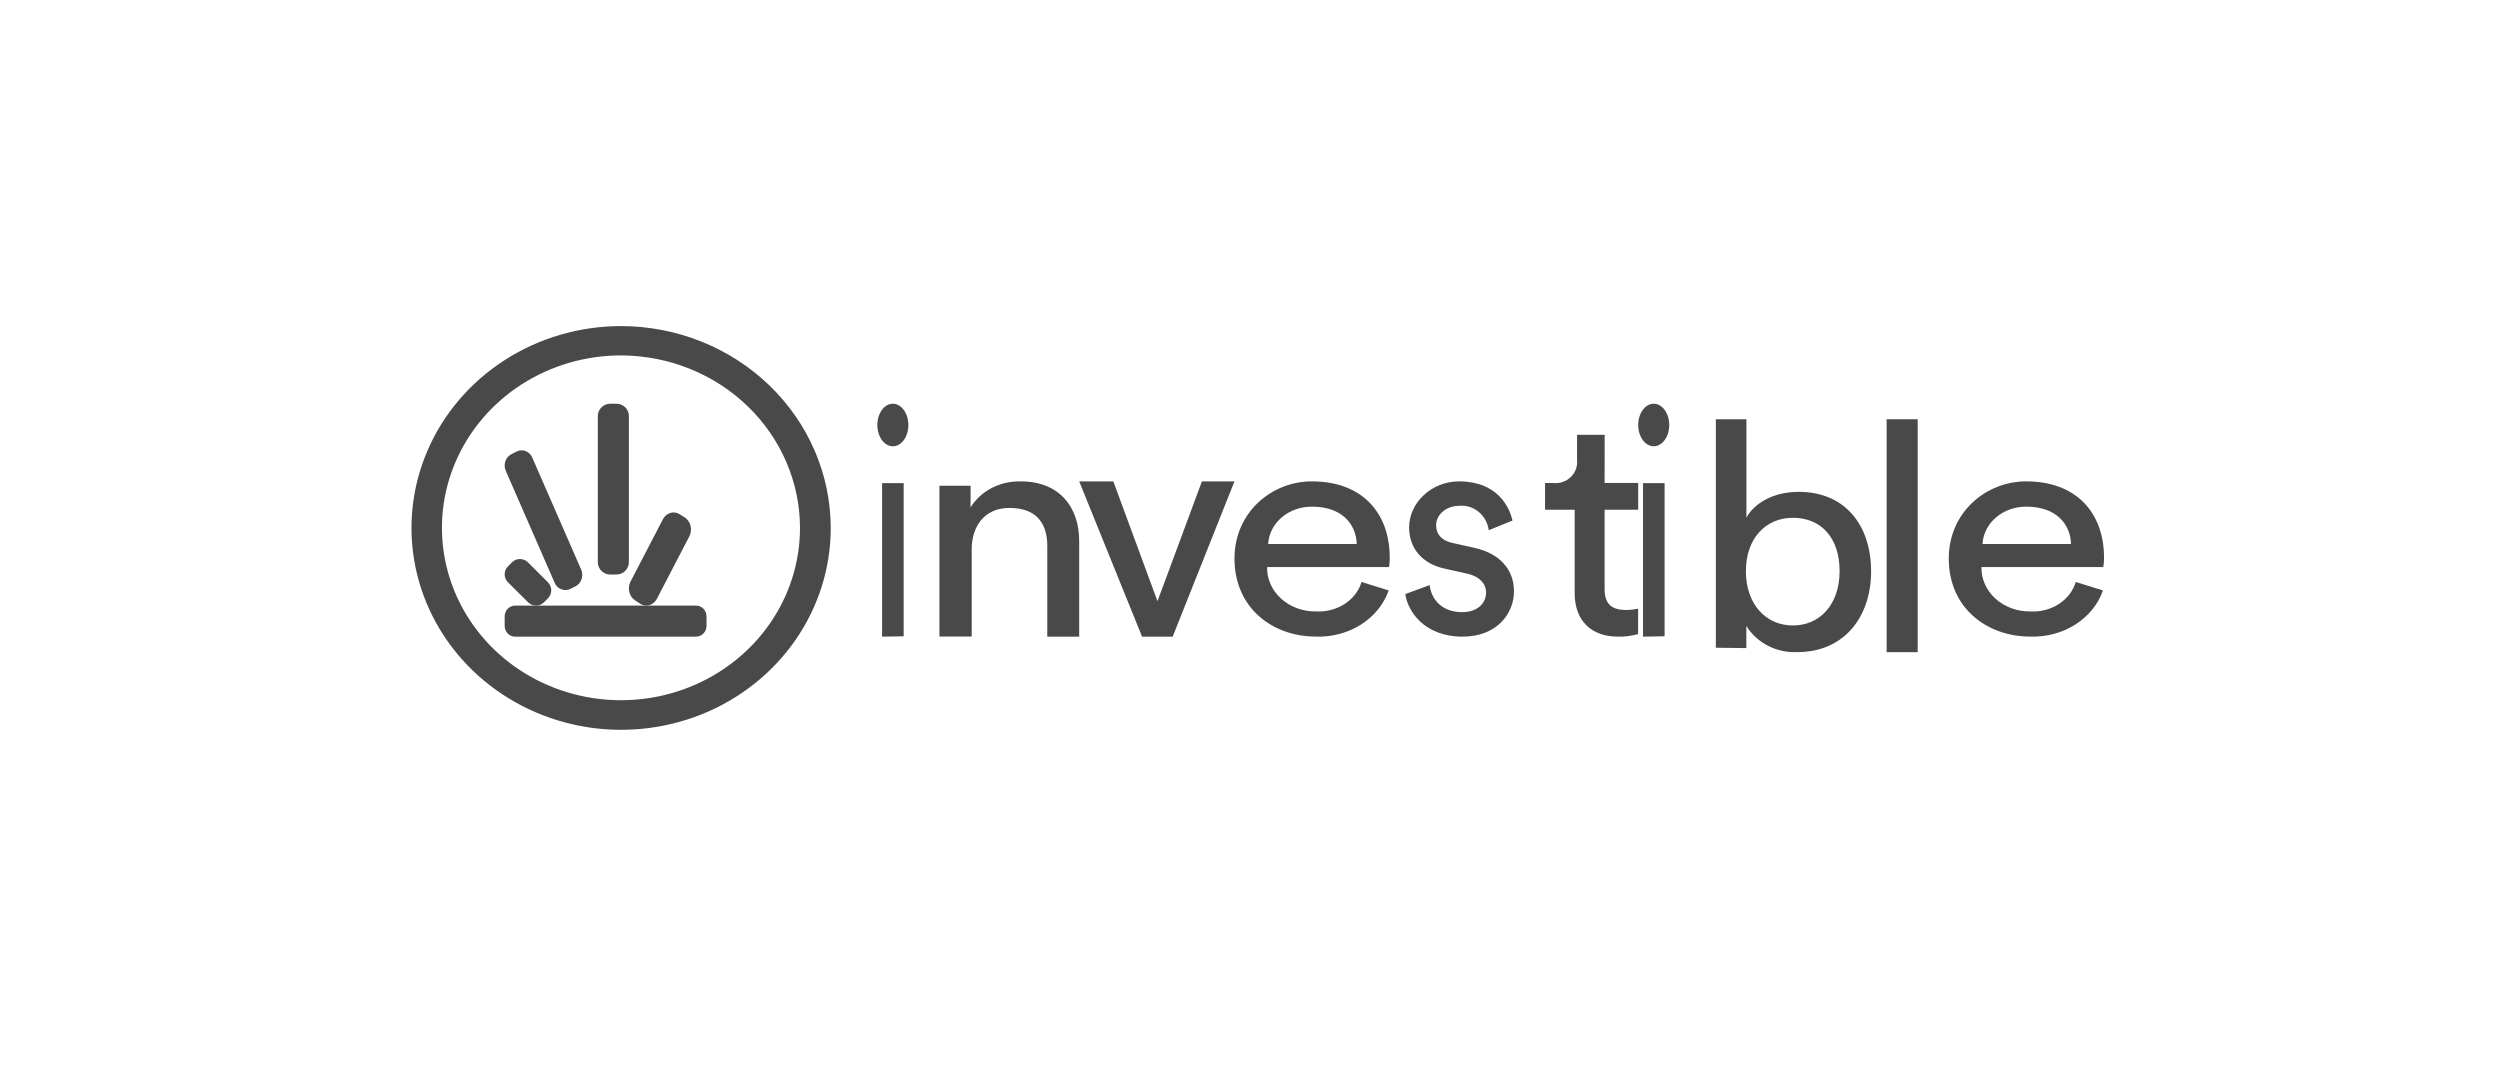
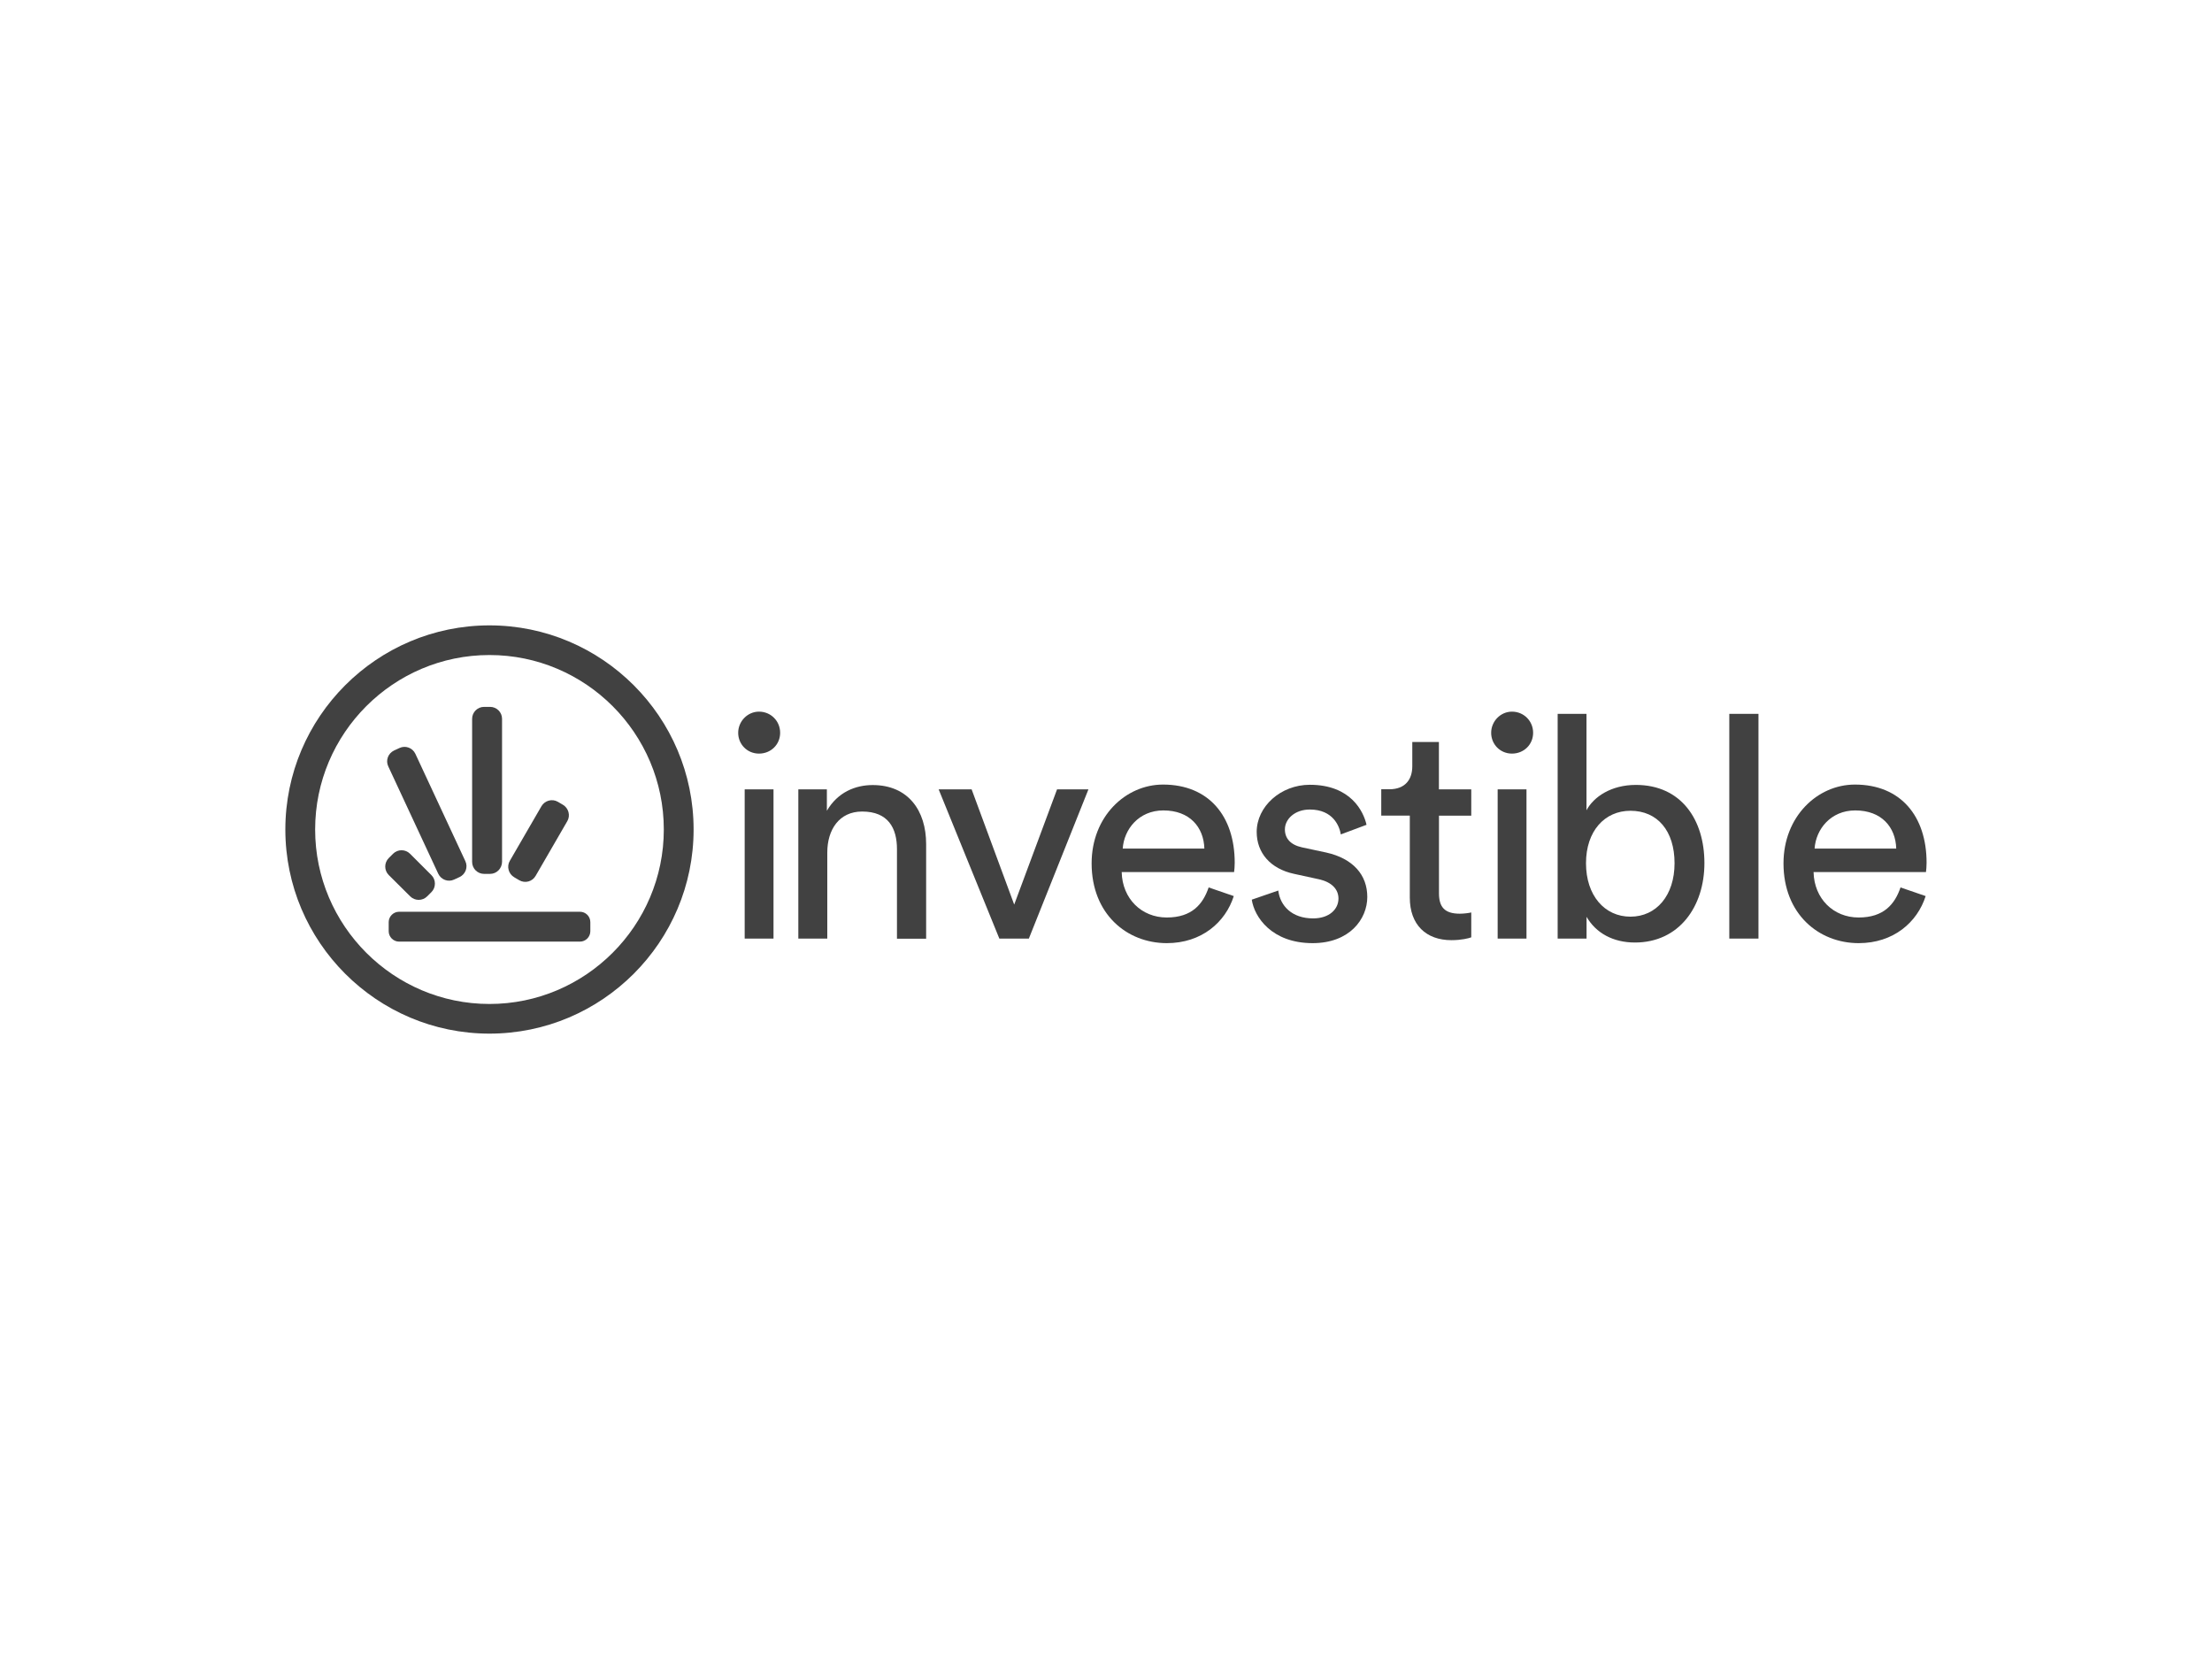
- <svg xmlns="http://www.w3.org/2000/svg" width="161" height="70" viewBox="0 0 161 70" fill="none">
-   <path d="M35.293 37.508L33.999 36.213C33.862 36.077 33.678 36 33.485 36C33.292 36 33.108 36.077 32.971 36.213L32.713 36.472C32.577 36.608 32.5 36.793 32.5 36.986C32.5 37.179 32.577 37.364 32.713 37.5L34.007 38.787C34.143 38.923 34.328 39 34.521 39C34.713 39 34.898 38.923 35.034 38.787L35.293 38.528C35.426 38.392 35.5 38.209 35.5 38.018C35.5 37.828 35.426 37.645 35.293 37.508V37.508Z" fill="#494949" />
-   <path d="M44.832 39H33.168C32.991 39.002 32.822 39.077 32.697 39.207C32.572 39.338 32.501 39.514 32.5 39.697V40.307C32.501 40.49 32.572 40.666 32.697 40.796C32.822 40.925 32.991 40.999 33.168 41H44.832C45.009 40.999 45.178 40.925 45.303 40.796C45.428 40.666 45.499 40.49 45.5 40.307V39.697C45.501 39.606 45.484 39.516 45.45 39.431C45.417 39.346 45.368 39.269 45.306 39.205C45.244 39.14 45.17 39.088 45.089 39.053C45.007 39.018 44.92 39 44.832 39V39Z" fill="#494949" />
-   <path d="M40.5 36.199V26.788C40.5 26.684 40.479 26.582 40.439 26.486C40.399 26.391 40.34 26.304 40.266 26.231C40.192 26.158 40.104 26.099 40.007 26.06C39.91 26.02 39.806 26 39.701 26H39.285C39.076 26.005 38.877 26.09 38.73 26.237C38.584 26.384 38.501 26.581 38.5 26.788V36.212C38.501 36.419 38.584 36.616 38.73 36.763C38.877 36.91 39.076 36.995 39.285 37H39.687C39.794 37.001 39.9 36.98 39.999 36.94C40.098 36.9 40.188 36.841 40.263 36.767C40.339 36.692 40.399 36.603 40.439 36.506C40.48 36.408 40.501 36.304 40.5 36.199V36.199Z" fill="#494949" />
-   <path d="M37.429 36.685L34.278 29.47C34.237 29.373 34.178 29.287 34.105 29.215C34.032 29.143 33.947 29.087 33.854 29.05C33.761 29.013 33.662 28.996 33.563 29.001C33.463 29.005 33.366 29.03 33.276 29.074L32.94 29.247C32.85 29.291 32.769 29.353 32.701 29.431C32.634 29.509 32.581 29.6 32.547 29.699C32.512 29.798 32.497 29.904 32.501 30.01C32.505 30.116 32.528 30.22 32.57 30.316L35.721 37.536C35.806 37.729 35.959 37.878 36.147 37.951C36.334 38.024 36.542 38.015 36.723 37.926L37.063 37.759C37.245 37.668 37.386 37.504 37.454 37.303C37.523 37.101 37.514 36.879 37.429 36.685Z" fill="#494949" />
-   <path d="M42.309 38.551L44.397 34.533C44.5 34.33 44.527 34.09 44.472 33.865C44.418 33.64 44.286 33.448 44.105 33.33L43.772 33.117C43.59 33.001 43.374 32.97 43.172 33.031C42.969 33.092 42.797 33.239 42.691 33.441L40.603 37.459C40.5 37.662 40.473 37.902 40.528 38.127C40.582 38.352 40.714 38.545 40.895 38.663L41.228 38.881C41.318 38.94 41.418 38.977 41.521 38.993C41.625 39.008 41.73 39 41.83 38.969C41.931 38.938 42.025 38.885 42.107 38.814C42.189 38.742 42.258 38.653 42.309 38.551V38.551Z" fill="#494949" />
-   <path d="M57.5 26C57.698 26 57.891 26.08 58.056 26.231C58.22 26.382 58.348 26.596 58.424 26.846C58.5 27.097 58.519 27.372 58.481 27.638C58.442 27.904 58.347 28.148 58.207 28.34C58.067 28.532 57.889 28.662 57.695 28.715C57.501 28.768 57.3 28.741 57.117 28.637C56.935 28.533 56.778 28.358 56.669 28.132C56.559 27.907 56.5 27.642 56.5 27.371C56.5 27.007 56.605 26.659 56.793 26.401C56.98 26.144 57.235 26 57.5 26V26ZM56.807 41V31.113H58.197V40.977L56.807 41Z" fill="#494949" />
-   <path d="M62.549 40.991H60.5V31.28H62.505V32.675C62.83 32.151 63.301 31.719 63.871 31.425C64.44 31.13 65.085 30.984 65.737 31.001C68.244 31.001 69.5 32.675 69.5 34.838V41H67.446V35.153C67.446 33.804 66.833 32.711 65.012 32.711C63.391 32.711 62.578 33.903 62.578 35.378V40.977L62.549 40.991Z" fill="#494949" />
-   <path d="M75.52 41H73.549L69.5 31H71.698L74.542 38.717L77.404 31H79.5L75.52 41Z" fill="#494949" />
-   <path d="M89.432 38.025C89.119 38.914 88.492 39.686 87.647 40.222C86.801 40.759 85.784 41.031 84.751 40.997C81.954 40.997 79.5 39.158 79.5 35.968C79.5 33.018 81.867 31 84.486 31C87.693 31 89.5 32.996 89.5 35.929C89.5 36.126 89.485 36.322 89.457 36.517H81.602C81.592 36.893 81.667 37.267 81.822 37.617C81.977 37.966 82.208 38.284 82.502 38.551C82.796 38.818 83.147 39.028 83.534 39.17C83.92 39.312 84.334 39.382 84.751 39.376C85.407 39.412 86.056 39.243 86.591 38.898C87.125 38.553 87.51 38.052 87.684 37.48L89.432 38.025ZM87.374 35.035C87.331 33.684 86.35 32.63 84.51 32.63C83.783 32.62 83.08 32.865 82.55 33.314C82.02 33.763 81.704 34.38 81.669 35.035H87.374Z" fill="#494949" />
-   <path d="M92.071 37.68C92.184 38.656 92.909 39.423 94.165 39.423C95.158 39.423 95.703 38.834 95.703 38.172C95.703 37.584 95.284 37.135 94.538 36.956L93.001 36.612C91.585 36.294 90.747 35.305 90.747 33.967C90.747 32.368 92.197 31 93.964 31C96.448 31 97.219 32.678 97.404 33.523L95.875 34.146C95.813 33.684 95.584 33.264 95.234 32.971C94.885 32.679 94.441 32.536 93.994 32.573C93.085 32.573 92.486 33.183 92.486 33.828C92.486 34.394 92.821 34.8 93.516 34.961L94.987 35.288C96.62 35.667 97.5 36.699 97.5 38.089C97.5 39.479 96.432 41 94.186 41C91.702 41 90.651 39.34 90.5 38.259L92.071 37.68Z" fill="#494949" />
-   <path d="M103.337 31.1H105.5V32.829H103.337V37.921C103.337 38.828 103.706 39.282 104.723 39.282C104.983 39.28 105.241 39.252 105.495 39.2V40.834C105.069 40.957 104.626 41.012 104.183 40.998C102.486 40.998 101.409 39.981 101.409 38.202V32.829H99.5V31.104H100.022C100.23 31.128 100.441 31.106 100.639 31.038C100.837 30.971 101.017 30.86 101.165 30.715C101.313 30.569 101.426 30.393 101.494 30.198C101.563 30.004 101.586 29.797 101.562 29.593V28H103.341L103.337 31.1Z" fill="#494949" />
-   <path d="M106.5 26C106.698 26 106.891 26.08 107.056 26.231C107.22 26.382 107.348 26.596 107.424 26.846C107.5 27.097 107.519 27.372 107.481 27.638C107.442 27.904 107.347 28.148 107.207 28.34C107.067 28.532 106.889 28.662 106.695 28.715C106.501 28.768 106.3 28.741 106.117 28.637C105.935 28.533 105.778 28.358 105.669 28.132C105.559 27.907 105.5 27.642 105.5 27.371C105.5 27.007 105.605 26.659 105.793 26.401C105.98 26.144 106.235 26 106.5 26V26ZM105.81 41V31.113H107.2V40.977L105.81 41Z" fill="#494949" />
-   <path d="M110.5 41.714V27H112.469V33.337C112.94 32.459 114.141 31.675 115.827 31.675C118.922 31.675 120.5 33.938 120.5 36.794C120.5 39.705 118.781 41.995 115.761 41.995C115.104 42.029 114.45 41.89 113.869 41.593C113.288 41.297 112.802 40.853 112.464 40.311V41.737L110.5 41.714ZM115.465 33.346C113.712 33.346 112.436 34.667 112.436 36.781C112.436 38.895 113.703 40.28 115.465 40.28C117.226 40.28 118.47 38.895 118.47 36.781C118.47 34.667 117.311 33.346 115.465 33.346Z" fill="#494949" />
-   <path d="M121.5 42V27H123.5V42H121.5Z" fill="#494949" />
-   <path d="M135.432 38.025C135.12 38.914 134.493 39.686 133.648 40.222C132.803 40.759 131.786 41.031 130.753 40.997C127.958 40.997 125.5 39.158 125.5 35.968C125.5 33.018 127.871 31 130.488 31C133.694 31 135.5 32.996 135.5 35.929C135.501 36.126 135.485 36.322 135.452 36.517H127.605C127.596 36.893 127.671 37.267 127.826 37.617C127.981 37.966 128.212 38.284 128.506 38.551C128.8 38.818 129.15 39.028 129.536 39.17C129.923 39.312 130.337 39.382 130.753 39.376C131.409 39.413 132.057 39.244 132.591 38.898C133.124 38.553 133.508 38.052 133.68 37.48L135.432 38.025ZM133.375 35.035C133.327 33.684 132.352 32.63 130.512 32.63C129.785 32.62 129.083 32.865 128.553 33.314C128.024 33.763 127.708 34.38 127.673 35.035H133.375Z" fill="#494949" />
-   <path d="M40.005 21C37.334 20.999 34.724 21.761 32.503 23.189C30.282 24.617 28.551 26.647 27.529 29.022C26.506 31.397 26.238 34.011 26.759 36.533C27.279 39.056 28.565 41.372 30.452 43.191C32.34 45.009 34.746 46.248 37.365 46.75C39.983 47.252 42.698 46.995 45.165 46.011C47.632 45.027 49.741 43.361 51.224 41.223C52.708 39.085 53.5 36.571 53.5 34C53.495 30.554 52.072 27.251 49.542 24.814C47.013 22.378 43.583 21.006 40.005 21ZM51.52 34C51.519 36.196 50.841 38.342 49.572 40.167C48.303 41.992 46.501 43.414 44.394 44.252C42.286 45.091 39.967 45.309 37.731 44.878C35.495 44.448 33.441 43.389 31.83 41.834C30.219 40.28 29.123 38.3 28.68 36.146C28.238 33.992 28.469 31.759 29.344 29.731C30.219 27.703 31.699 25.971 33.596 24.753C35.494 23.535 37.724 22.886 40.005 22.889C43.059 22.899 45.986 24.074 48.144 26.156C50.302 28.238 51.516 31.058 51.52 34V34Z" fill="#494949" />
+ <svg xmlns="http://www.w3.org/2000/svg" id="Layer_1" viewBox="0 0 320 240">
+   <defs>
+     <style>.cls-1{fill:#414141;}</style>
+   </defs>
+   <path class="cls-1" d="m62.42,126.61l-3.1-3.1c-.68-.68-1.78-.68-2.46,0l-.62.62c-.68.68-.68,1.78,0,2.46l3.1,3.08c.68.68,1.78.68,2.46,0l.62-.62c.66-.66.66-1.78,0-2.44Z" />
+   <path class="cls-1" d="m83.9,131.9h-26.17c-.82,0-1.5.68-1.5,1.5v1.32c0,.82.68,1.5,1.5,1.5h26.17c.82,0,1.5-.68,1.5-1.5v-1.32c0-.84-.68-1.5-1.5-1.5Z" />
+   <path class="cls-1" d="m72.63,124.67v-20.68c0-.96-.78-1.73-1.73-1.73h-.87c-.96,0-1.73.78-1.73,1.73v20.7c0,.96.78,1.73,1.73,1.73h.87c.96,0,1.73-.8,1.73-1.76Z" />
+   <path class="cls-1" d="m67.32,124.58l-7.23-15.53c-.41-.87-1.44-1.25-2.3-.84l-.78.36c-.87.41-1.25,1.44-.84,2.3l7.23,15.53c.41.87,1.44,1.25,2.3.84l.78-.36c.87-.41,1.25-1.44.84-2.3Z" />
+   <path class="cls-1" d="m77.49,126.7l4.58-7.91c.48-.82.18-1.89-.64-2.37l-.73-.43c-.82-.48-1.89-.18-2.37.64l-4.58,7.91c-.48.82-.18,1.89.64,2.37l.73.43c.82.48,1.89.21,2.37-.64Z" />
+   <path class="cls-1" d="m109.8,102.95c1.71,0,3.06,1.35,3.06,3.06s-1.35,3.01-3.06,3.01-3.01-1.35-3.01-3.01,1.35-3.06,3.01-3.06Zm-2.07,32.83v-21.59h4.17v21.59h-4.17Z" />
+   <path class="cls-1" d="m119.71,135.78h-4.22v-21.59h4.13v3.1c1.57-2.69,4.13-3.72,6.63-3.72,5.15,0,7.73,3.72,7.73,8.53v13.7h-4.22v-12.97c0-3.01-1.25-5.43-5.04-5.43-3.33,0-5.04,2.64-5.04,5.93v12.45h.02Z" />
+   <path class="cls-1" d="m148.83,135.78h-4.26l-8.78-21.59h4.77l6.16,16.67,6.2-16.67h4.54l-8.62,21.59Z" />
+   <path class="cls-1" d="m178.49,129.62c-1.21,3.81-4.67,6.82-9.69,6.82-5.79,0-10.88-4.22-10.88-11.54,0-6.77,4.9-11.4,10.33-11.4,6.63,0,10.37,4.58,10.37,11.31,0,.55-.05,1.07-.09,1.35h-16.26c.09,3.85,2.87,6.57,6.52,6.57s5.24-1.94,6.06-4.35l3.63,1.25Zm-4.26-6.86c-.09-3.1-2.12-5.52-5.93-5.52-3.56,0-5.7,2.74-5.88,5.52h11.81Z" />
+   <path class="cls-1" d="m184.92,128.82c.27,2.23,1.98,4.04,5.04,4.04,2.37,0,3.67-1.35,3.67-2.87,0-1.35-.98-2.37-2.78-2.78l-3.67-.8c-3.37-.73-5.38-3.01-5.38-6.06,0-3.67,3.47-6.82,7.68-6.82,5.93,0,7.77,3.85,8.21,5.79l-3.72,1.39c-.18-1.12-1.07-3.6-4.49-3.6-2.17,0-3.6,1.39-3.6,2.87,0,1.3.8,2.23,2.46,2.6l3.51.75c3.9.87,5.95,3.24,5.95,6.43s-2.55,6.68-7.91,6.68c-5.93,0-8.44-3.81-8.8-6.29l3.83-1.32Z" />
+   <path class="cls-1" d="m208.17,114.19h4.67v3.81h-4.67v11.22c0,1.98.8,2.96,3.01,2.96.55,0,1.3-.09,1.66-.18v3.6c-.36.14-1.44.41-2.87.41-3.67,0-6.02-2.23-6.02-6.16v-11.86h-4.13v-3.81h1.16c2.33,0,3.33-1.44,3.33-3.33v-3.51h3.85v6.84Z" />
+   <path class="cls-1" d="m218.73,102.95c1.71,0,3.06,1.35,3.06,3.06s-1.35,3.01-3.06,3.01-3.01-1.35-3.01-3.01,1.35-3.06,3.01-3.06Zm-2.07,32.83v-21.59h4.17v21.59h-4.17Z" />
+   <path class="cls-1" d="m225.34,135.78v-32.51h4.17v13.95c1.03-1.94,3.56-3.67,7.14-3.67,6.57,0,9.92,5.04,9.92,11.31s-3.65,11.49-10.05,11.49c-3.19,0-5.65-1.39-7-3.72v3.15h-4.17Zm10.53-18.49c-3.72,0-6.43,2.92-6.43,7.59s2.69,7.73,6.43,7.73,6.38-3.06,6.38-7.73-2.46-7.59-6.38-7.59Z" />
+   <path class="cls-1" d="m250.17,135.78v-32.51h4.22v32.51h-4.22Z" />
+   <path class="cls-1" d="m278.58,129.62c-1.21,3.81-4.67,6.82-9.69,6.82-5.79,0-10.88-4.22-10.88-11.54,0-6.77,4.9-11.4,10.33-11.4,6.63,0,10.37,4.58,10.37,11.31,0,.55-.05,1.07-.09,1.35h-16.26c.09,3.85,2.87,6.57,6.52,6.57s5.24-1.94,6.06-4.35l3.63,1.25Zm-4.26-6.86c-.09-3.1-2.12-5.52-5.93-5.52-3.56,0-5.7,2.74-5.88,5.52h11.81Z" />
+   <path class="cls-1" d="m70.81,90.47c-16.28,0-29.53,13.25-29.53,29.53s13.25,29.53,29.53,29.53,29.53-13.25,29.53-29.53-13.25-29.53-29.53-29.53Zm25.22,29.53c0,13.91-11.33,25.24-25.22,25.24s-25.22-11.33-25.22-25.24,11.31-25.24,25.22-25.24,25.22,11.33,25.22,25.24Z" />
</svg>
